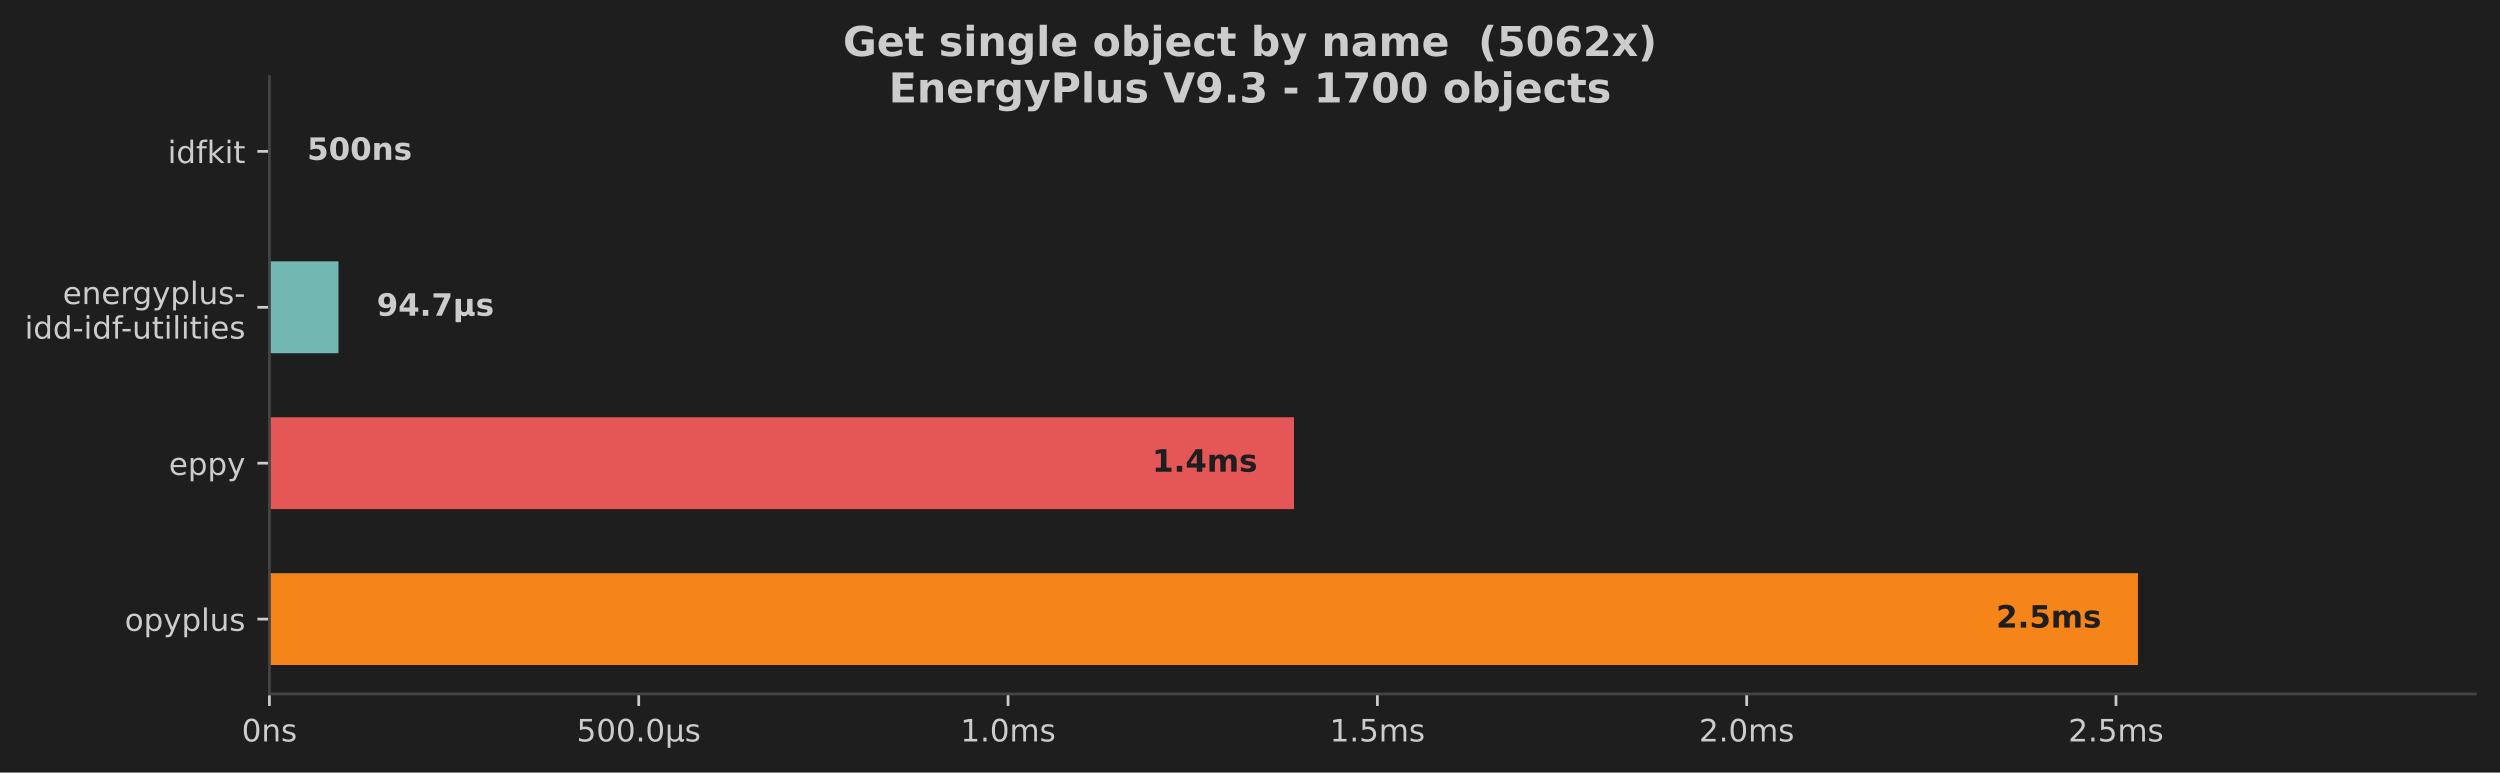
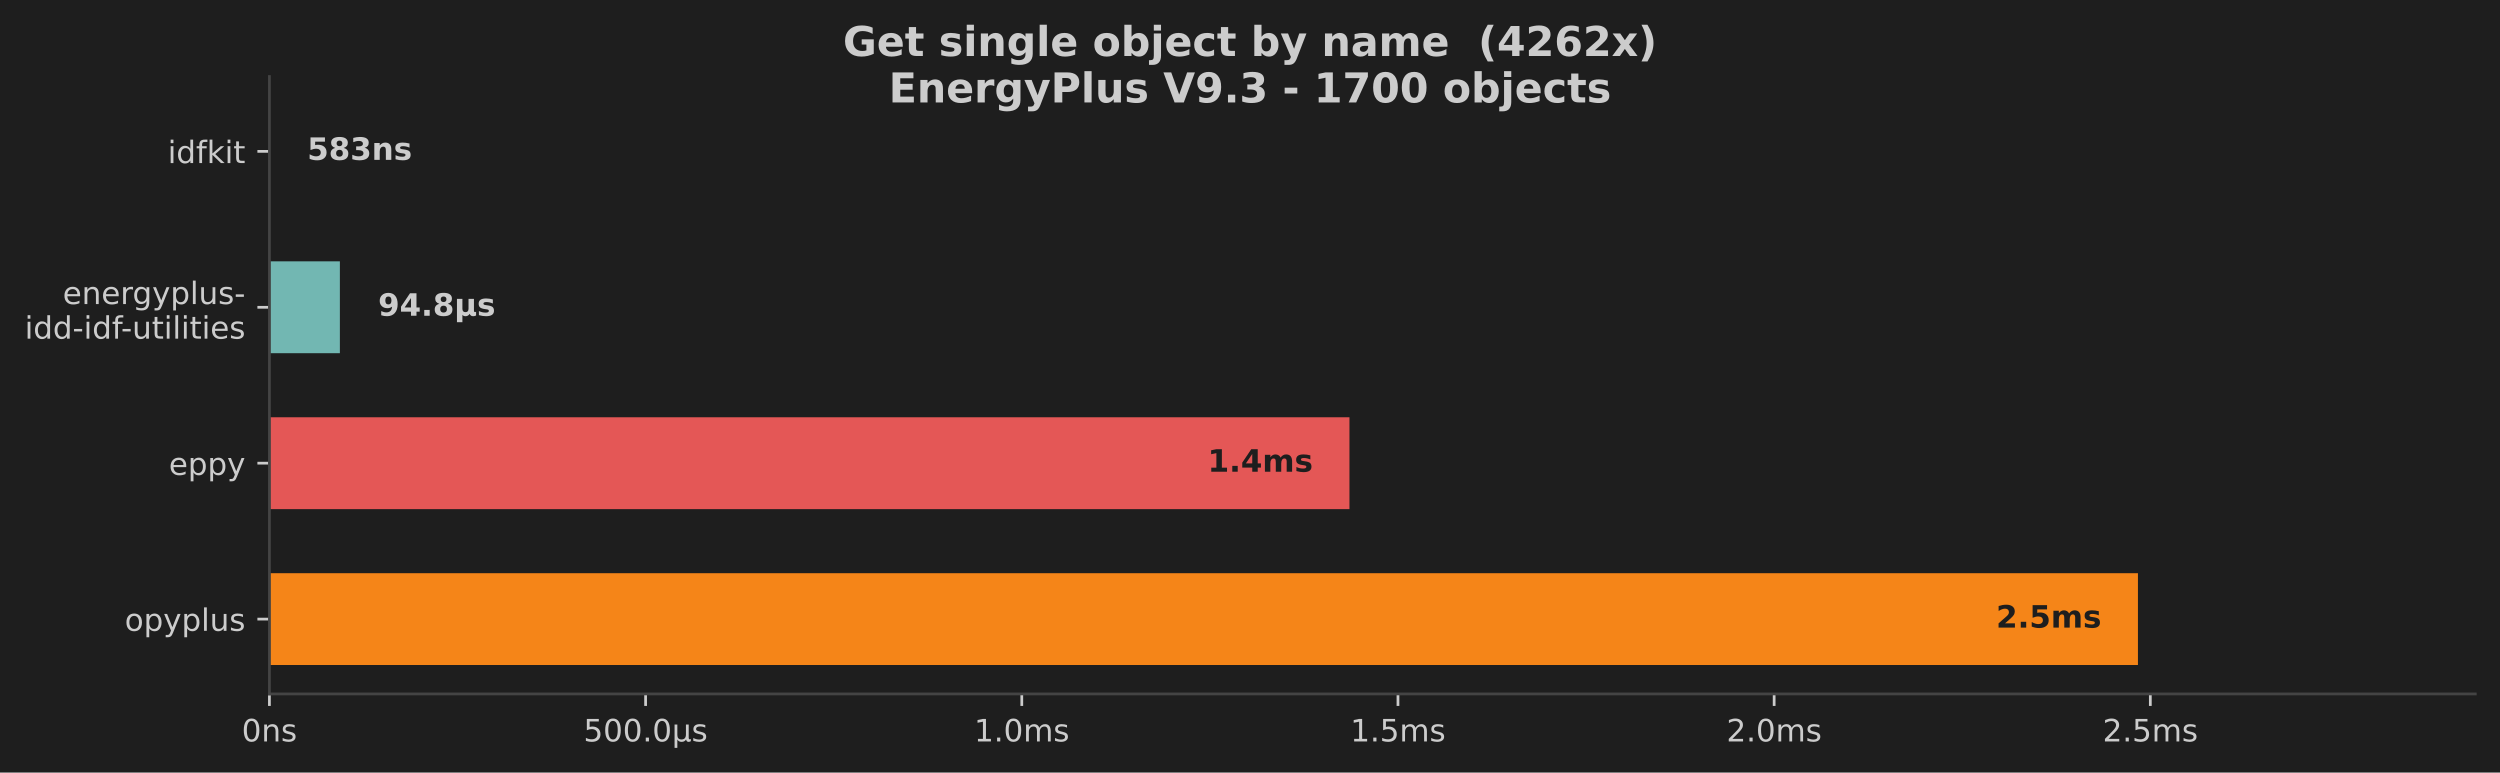
<svg xmlns="http://www.w3.org/2000/svg" xmlns:xlink="http://www.w3.org/1999/xlink" width="728.4pt" height="225.096pt" viewBox="0 0 728.4 225.096" version="1.1">
  <defs>
    <style type="text/css">*{stroke-linejoin: round; stroke-linecap: butt}</style>
  </defs>
  <g id="figure_1">
    <g id="patch_1">
      <path d="M 0 225.096 L 728.4 225.096 L 728.4 0 L 0 0 z " style="fill: #1e1e1e" />
    </g>
    <g id="axes_1">
      <g id="patch_2">
        <path d="M 78.497 202.185 L 721.2 202.185 L 721.2 22.296 L 78.497 22.296 z " style="fill: #1e1e1e" />
      </g>
      <g id="patch_3">
-         <path d="M 78.497 30.473 L 78.604 30.473 L 78.604 57.729 L 78.497 57.729 z " clip-path="url(#p40a90a13d1)" style="fill: #4c78a8; stroke: #1e1e1e; stroke-width: 0.5; stroke-linejoin: miter" />
+         <path d="M 78.497 30.473 L 78.624 30.473 L 78.624 57.729 L 78.497 57.729 z " clip-path="url(#p975406c28f)" style="fill: #4c78a8; stroke: #1e1e1e; stroke-width: 0.5; stroke-linejoin: miter" />
      </g>
      <g id="patch_4">
-         <path d="M 78.497 75.9 L 98.87 75.9 L 98.87 103.156 L 78.497 103.156 z " clip-path="url(#p40a90a13d1)" style="fill: #72b7b2; stroke: #1e1e1e; stroke-width: 0.5; stroke-linejoin: miter" />
+         <path d="M 78.497 75.9 L 99.276 75.9 L 99.276 103.156 L 78.497 103.156 z " clip-path="url(#p975406c28f)" style="fill: #72b7b2; stroke: #1e1e1e; stroke-width: 0.5; stroke-linejoin: miter" />
      </g>
      <g id="patch_5">
-         <path d="M 78.497 121.326 L 377.268 121.326 L 377.268 148.582 L 78.497 148.582 z " clip-path="url(#p40a90a13d1)" style="fill: #e45756; stroke: #1e1e1e; stroke-width: 0.5; stroke-linejoin: miter" />
+         <path d="M 78.497 121.326 L 393.428 121.326 L 393.428 148.582 L 78.497 148.582 z " clip-path="url(#p975406c28f)" style="fill: #e45756; stroke: #1e1e1e; stroke-width: 0.5; stroke-linejoin: miter" />
      </g>
      <g id="patch_6">
-         <path d="M 78.497 166.753 L 623.16 166.753 L 623.16 194.009 L 78.497 194.009 z " clip-path="url(#p40a90a13d1)" style="fill: #f58518; stroke: #1e1e1e; stroke-width: 0.5; stroke-linejoin: miter" />
+         <path d="M 78.497 166.753 L 623.16 166.753 L 623.16 194.009 L 78.497 194.009 z " clip-path="url(#p975406c28f)" style="fill: #f58518; stroke: #1e1e1e; stroke-width: 0.5; stroke-linejoin: miter" />
      </g>
      <g id="matplotlib.axis_1">
        <g id="xtick_1">
          <g id="line2d_1">
            <defs>
-               <path id="m1de5b741b8" d="M 0 0 L 0 3.5 " style="stroke: #cccccc; stroke-width: 0.8" />
+               <path id="m4d80c276e7" d="M 0 0 L 0 3.5 " style="stroke: #cccccc; stroke-width: 0.8" />
            </defs>
            <g>
-               <use xlink:href="#m1de5b741b8" x="78.497" y="202.185" style="fill: #cccccc; stroke: #cccccc; stroke-width: 0.8" />
+               <use xlink:href="#m4d80c276e7" x="78.497" y="202.185" style="fill: #cccccc; stroke: #cccccc; stroke-width: 0.8" />
            </g>
          </g>
          <g id="text_1">
            <g style="fill: #cccccc" transform="translate(70.43734 216.024) scale(0.09 -0.09)">
              <defs>
                <path id="DejaVuSans-30" d="M 2034 4250 Q 1547 4250 1301 3770 Q 1056 3291 1056 2328 Q 1056 1369 1301 889 Q 1547 409 2034 409 Q 2525 409 2770 889 Q 3016 1369 3016 2328 Q 3016 3291 2770 3770 Q 2525 4250 2034 4250 z M 2034 4750 Q 2819 4750 3233 4129 Q 3647 3509 3647 2328 Q 3647 1150 3233 529 Q 2819 -91 2034 -91 Q 1250 -91 836 529 Q 422 1150 422 2328 Q 422 3509 836 4129 Q 1250 4750 2034 4750 z " transform="scale(0.015625)" />
                <path id="DejaVuSans-6e" d="M 3513 2113 L 3513 0 L 2938 0 L 2938 2094 Q 2938 2591 2744 2837 Q 2550 3084 2163 3084 Q 1697 3084 1428 2787 Q 1159 2491 1159 1978 L 1159 0 L 581 0 L 581 3500 L 1159 3500 L 1159 2956 Q 1366 3272 1645 3428 Q 1925 3584 2291 3584 Q 2894 3584 3203 3211 Q 3513 2838 3513 2113 z " transform="scale(0.015625)" />
                <path id="DejaVuSans-73" d="M 2834 3397 L 2834 2853 Q 2591 2978 2328 3040 Q 2066 3103 1784 3103 Q 1356 3103 1142 2972 Q 928 2841 928 2578 Q 928 2378 1081 2264 Q 1234 2150 1697 2047 L 1894 2003 Q 2506 1872 2764 1633 Q 3022 1394 3022 966 Q 3022 478 2636 193 Q 2250 -91 1575 -91 Q 1294 -91 989 -36 Q 684 19 347 128 L 347 722 Q 666 556 975 473 Q 1284 391 1588 391 Q 1994 391 2212 530 Q 2431 669 2431 922 Q 2431 1156 2273 1281 Q 2116 1406 1581 1522 L 1381 1569 Q 847 1681 609 1914 Q 372 2147 372 2553 Q 372 3047 722 3315 Q 1072 3584 1716 3584 Q 2034 3584 2315 3537 Q 2597 3491 2834 3397 z " transform="scale(0.015625)" />
              </defs>
              <use xlink:href="#DejaVuSans-30" />
              <use xlink:href="#DejaVuSans-6e" transform="translate(63.62305 0)" />
              <use xlink:href="#DejaVuSans-73" transform="translate(127.002 0)" />
            </g>
          </g>
        </g>
        <g id="xtick_2">
          <g id="line2d_2">
            <g>
-               <use xlink:href="#m1de5b741b8" x="186.1" y="202.185" style="fill: #cccccc; stroke: #cccccc; stroke-width: 0.8" />
+               <use xlink:href="#m4d80c276e7" x="188.102" y="202.185" style="fill: #cccccc; stroke: #cccccc; stroke-width: 0.8" />
            </g>
          </g>
          <g id="text_2">
-             <g style="fill: #cccccc" transform="translate(168.0104 216.024) scale(0.09 -0.09)">
+             <g style="fill: #cccccc" transform="translate(170.0115 216.024) scale(0.09 -0.09)">
              <defs>
                <path id="DejaVuSans-35" d="M 691 4666 L 3169 4666 L 3169 4134 L 1269 4134 L 1269 2991 Q 1406 3038 1543 3061 Q 1681 3084 1819 3084 Q 2600 3084 3056 2656 Q 3513 2228 3513 1497 Q 3513 744 3044 326 Q 2575 -91 1722 -91 Q 1428 -91 1123 -41 Q 819 9 494 109 L 494 744 Q 775 591 1075 516 Q 1375 441 1709 441 Q 2250 441 2565 725 Q 2881 1009 2881 1497 Q 2881 1984 2565 2268 Q 2250 2553 1709 2553 Q 1456 2553 1204 2497 Q 953 2441 691 2322 L 691 4666 z " transform="scale(0.015625)" />
                <path id="DejaVuSans-2e" d="M 684 794 L 1344 794 L 1344 0 L 684 0 L 684 794 z " transform="scale(0.015625)" />
                <path id="DejaVuSans-b5" d="M 544 -1331 L 544 3500 L 1119 3500 L 1119 1325 Q 1119 872 1334 640 Q 1550 409 1972 409 Q 2434 409 2667 671 Q 2900 934 2900 1459 L 2900 3500 L 3475 3500 L 3475 806 Q 3475 619 3529 530 Q 3584 441 3700 441 Q 3728 441 3778 458 Q 3828 475 3916 513 L 3916 50 Q 3788 -22 3673 -56 Q 3559 -91 3450 -91 Q 3234 -91 3106 31 Q 2978 153 2931 403 Q 2775 156 2548 32 Q 2322 -91 2016 -91 Q 1697 -91 1473 31 Q 1250 153 1119 397 L 1119 -1331 L 544 -1331 z " transform="scale(0.015625)" />
              </defs>
              <use xlink:href="#DejaVuSans-35" />
              <use xlink:href="#DejaVuSans-30" transform="translate(63.62305 0)" />
              <use xlink:href="#DejaVuSans-30" transform="translate(127.2461 0)" />
              <use xlink:href="#DejaVuSans-2e" transform="translate(190.8691 0)" />
              <use xlink:href="#DejaVuSans-30" transform="translate(222.6562 0)" />
              <use xlink:href="#DejaVuSans-b5" transform="translate(286.2793 0)" />
              <use xlink:href="#DejaVuSans-73" transform="translate(349.9023 0)" />
            </g>
          </g>
        </g>
        <g id="xtick_3">
          <g id="line2d_3">
            <g>
-               <use xlink:href="#m1de5b741b8" x="293.704" y="202.185" style="fill: #cccccc; stroke: #cccccc; stroke-width: 0.8" />
+               <use xlink:href="#m4d80c276e7" x="297.707" y="202.185" style="fill: #cccccc; stroke: #cccccc; stroke-width: 0.8" />
            </g>
          </g>
          <g id="text_3">
-             <g style="fill: #cccccc" transform="translate(279.8203 216.024) scale(0.09 -0.09)">
+             <g style="fill: #cccccc" transform="translate(283.8226 216.024) scale(0.09 -0.09)">
              <defs>
                <path id="DejaVuSans-31" d="M 794 531 L 1825 531 L 1825 4091 L 703 3866 L 703 4441 L 1819 4666 L 2450 4666 L 2450 531 L 3481 531 L 3481 0 L 794 0 L 794 531 z " transform="scale(0.015625)" />
                <path id="DejaVuSans-6d" d="M 3328 2828 Q 3544 3216 3844 3400 Q 4144 3584 4550 3584 Q 5097 3584 5394 3201 Q 5691 2819 5691 2113 L 5691 0 L 5113 0 L 5113 2094 Q 5113 2597 4934 2840 Q 4756 3084 4391 3084 Q 3944 3084 3684 2787 Q 3425 2491 3425 1978 L 3425 0 L 2847 0 L 2847 2094 Q 2847 2600 2669 2842 Q 2491 3084 2119 3084 Q 1678 3084 1418 2786 Q 1159 2488 1159 1978 L 1159 0 L 581 0 L 581 3500 L 1159 3500 L 1159 2956 Q 1356 3278 1631 3431 Q 1906 3584 2284 3584 Q 2666 3584 2933 3390 Q 3200 3197 3328 2828 z " transform="scale(0.015625)" />
              </defs>
              <use xlink:href="#DejaVuSans-31" />
              <use xlink:href="#DejaVuSans-2e" transform="translate(63.62305 0)" />
              <use xlink:href="#DejaVuSans-30" transform="translate(95.41016 0)" />
              <use xlink:href="#DejaVuSans-6d" transform="translate(159.0332 0)" />
              <use xlink:href="#DejaVuSans-73" transform="translate(256.4453 0)" />
            </g>
          </g>
        </g>
        <g id="xtick_4">
          <g id="line2d_4">
            <g>
-               <use xlink:href="#m1de5b741b8" x="401.308" y="202.185" style="fill: #cccccc; stroke: #cccccc; stroke-width: 0.8" />
+               <use xlink:href="#m4d80c276e7" x="407.311" y="202.185" style="fill: #cccccc; stroke: #cccccc; stroke-width: 0.8" />
            </g>
          </g>
          <g id="text_4">
-             <g style="fill: #cccccc" transform="translate(387.4241 216.024) scale(0.09 -0.09)">
+             <g style="fill: #cccccc" transform="translate(393.4276 216.024) scale(0.09 -0.09)">
              <use xlink:href="#DejaVuSans-31" />
              <use xlink:href="#DejaVuSans-2e" transform="translate(63.62305 0)" />
              <use xlink:href="#DejaVuSans-35" transform="translate(95.41016 0)" />
              <use xlink:href="#DejaVuSans-6d" transform="translate(159.0332 0)" />
              <use xlink:href="#DejaVuSans-73" transform="translate(256.4453 0)" />
            </g>
          </g>
        </g>
        <g id="xtick_5">
          <g id="line2d_5">
            <g>
-               <use xlink:href="#m1de5b741b8" x="508.912" y="202.185" style="fill: #cccccc; stroke: #cccccc; stroke-width: 0.8" />
+               <use xlink:href="#m4d80c276e7" x="516.916" y="202.185" style="fill: #cccccc; stroke: #cccccc; stroke-width: 0.8" />
            </g>
          </g>
          <g id="text_5">
-             <g style="fill: #cccccc" transform="translate(495.0278 216.024) scale(0.09 -0.09)">
+             <g style="fill: #cccccc" transform="translate(503.0326 216.024) scale(0.09 -0.09)">
              <defs>
                <path id="DejaVuSans-32" d="M 1228 531 L 3431 531 L 3431 0 L 469 0 L 469 531 Q 828 903 1448 1529 Q 2069 2156 2228 2338 Q 2531 2678 2651 2914 Q 2772 3150 2772 3378 Q 2772 3750 2511 3984 Q 2250 4219 1831 4219 Q 1534 4219 1204 4116 Q 875 4013 500 3803 L 500 4441 Q 881 4594 1212 4672 Q 1544 4750 1819 4750 Q 2544 4750 2975 4387 Q 3406 4025 3406 3419 Q 3406 3131 3298 2873 Q 3191 2616 2906 2266 Q 2828 2175 2409 1742 Q 1991 1309 1228 531 z " transform="scale(0.015625)" />
              </defs>
              <use xlink:href="#DejaVuSans-32" />
              <use xlink:href="#DejaVuSans-2e" transform="translate(63.62305 0)" />
              <use xlink:href="#DejaVuSans-30" transform="translate(95.41016 0)" />
              <use xlink:href="#DejaVuSans-6d" transform="translate(159.0332 0)" />
              <use xlink:href="#DejaVuSans-73" transform="translate(256.4453 0)" />
            </g>
          </g>
        </g>
        <g id="xtick_6">
          <g id="line2d_6">
            <g>
-               <use xlink:href="#m1de5b741b8" x="616.516" y="202.185" style="fill: #cccccc; stroke: #cccccc; stroke-width: 0.8" />
+               <use xlink:href="#m4d80c276e7" x="626.521" y="202.185" style="fill: #cccccc; stroke: #cccccc; stroke-width: 0.8" />
            </g>
          </g>
          <g id="text_6">
-             <g style="fill: #cccccc" transform="translate(602.6316 216.024) scale(0.09 -0.09)">
+             <g style="fill: #cccccc" transform="translate(612.6375 216.024) scale(0.09 -0.09)">
              <use xlink:href="#DejaVuSans-32" />
              <use xlink:href="#DejaVuSans-2e" transform="translate(63.62305 0)" />
              <use xlink:href="#DejaVuSans-35" transform="translate(95.41016 0)" />
              <use xlink:href="#DejaVuSans-6d" transform="translate(159.0332 0)" />
              <use xlink:href="#DejaVuSans-73" transform="translate(256.4453 0)" />
            </g>
          </g>
        </g>
      </g>
      <g id="matplotlib.axis_2">
        <g id="ytick_1">
          <g id="line2d_7">
            <defs>
-               <path id="ma38f1d76a4" d="M 0 0 L -3.5 0 " style="stroke: #cccccc; stroke-width: 0.8" />
+               <path id="m5a460579c0" d="M 0 0 L -3.5 0 " style="stroke: #cccccc; stroke-width: 0.8" />
            </defs>
            <g>
-               <use xlink:href="#ma38f1d76a4" x="78.497" y="44.101" style="fill: #cccccc; stroke: #cccccc; stroke-width: 0.8" />
+               <use xlink:href="#m5a460579c0" x="78.497" y="44.101" style="fill: #cccccc; stroke: #cccccc; stroke-width: 0.8" />
            </g>
          </g>
          <g id="text_7">
            <g style="fill: #cccccc" transform="translate(48.87422 47.52029) scale(0.09 -0.09)">
              <defs>
                <path id="DejaVuSans-69" d="M 603 3500 L 1178 3500 L 1178 0 L 603 0 L 603 3500 z M 603 4863 L 1178 4863 L 1178 4134 L 603 4134 L 603 4863 z " transform="scale(0.015625)" />
                <path id="DejaVuSans-64" d="M 2906 2969 L 2906 4863 L 3481 4863 L 3481 0 L 2906 0 L 2906 525 Q 2725 213 2448 61 Q 2172 -91 1784 -91 Q 1150 -91 751 415 Q 353 922 353 1747 Q 353 2572 751 3078 Q 1150 3584 1784 3584 Q 2172 3584 2448 3432 Q 2725 3281 2906 2969 z M 947 1747 Q 947 1113 1208 752 Q 1469 391 1925 391 Q 2381 391 2643 752 Q 2906 1113 2906 1747 Q 2906 2381 2643 2742 Q 2381 3103 1925 3103 Q 1469 3103 1208 2742 Q 947 2381 947 1747 z " transform="scale(0.015625)" />
                <path id="DejaVuSans-66" d="M 2375 4863 L 2375 4384 L 1825 4384 Q 1516 4384 1395 4259 Q 1275 4134 1275 3809 L 1275 3500 L 2222 3500 L 2222 3053 L 1275 3053 L 1275 0 L 697 0 L 697 3053 L 147 3053 L 147 3500 L 697 3500 L 697 3744 Q 697 4328 969 4595 Q 1241 4863 1831 4863 L 2375 4863 z " transform="scale(0.015625)" />
                <path id="DejaVuSans-6b" d="M 581 4863 L 1159 4863 L 1159 1991 L 2875 3500 L 3609 3500 L 1753 1863 L 3688 0 L 2938 0 L 1159 1709 L 1159 0 L 581 0 L 581 4863 z " transform="scale(0.015625)" />
                <path id="DejaVuSans-74" d="M 1172 4494 L 1172 3500 L 2356 3500 L 2356 3053 L 1172 3053 L 1172 1153 Q 1172 725 1289 603 Q 1406 481 1766 481 L 2356 481 L 2356 0 L 1766 0 Q 1100 0 847 248 Q 594 497 594 1153 L 594 3053 L 172 3053 L 172 3500 L 594 3500 L 594 4494 L 1172 4494 z " transform="scale(0.015625)" />
              </defs>
              <use xlink:href="#DejaVuSans-69" />
              <use xlink:href="#DejaVuSans-64" transform="translate(27.7832 0)" />
              <use xlink:href="#DejaVuSans-66" transform="translate(91.25977 0)" />
              <use xlink:href="#DejaVuSans-6b" transform="translate(126.4648 0)" />
              <use xlink:href="#DejaVuSans-69" transform="translate(184.375 0)" />
              <use xlink:href="#DejaVuSans-74" transform="translate(212.1582 0)" />
            </g>
          </g>
        </g>
        <g id="ytick_2">
          <g id="line2d_8">
            <g>
-               <use xlink:href="#ma38f1d76a4" x="78.497" y="89.528" style="fill: #cccccc; stroke: #cccccc; stroke-width: 0.8" />
+               <use xlink:href="#m5a460579c0" x="78.497" y="89.528" style="fill: #cccccc; stroke: #cccccc; stroke-width: 0.8" />
            </g>
          </g>
          <g id="text_8">
            <g style="fill: #cccccc" transform="translate(18.28125 88.5917) scale(0.09 -0.09)">
              <defs>
                <path id="DejaVuSans-65" d="M 3597 1894 L 3597 1613 L 953 1613 Q 991 1019 1311 708 Q 1631 397 2203 397 Q 2534 397 2845 478 Q 3156 559 3463 722 L 3463 178 Q 3153 47 2828 -22 Q 2503 -91 2169 -91 Q 1331 -91 842 396 Q 353 884 353 1716 Q 353 2575 817 3079 Q 1281 3584 2069 3584 Q 2775 3584 3186 3129 Q 3597 2675 3597 1894 z M 3022 2063 Q 3016 2534 2758 2815 Q 2500 3097 2075 3097 Q 1594 3097 1305 2825 Q 1016 2553 972 2059 L 3022 2063 z " transform="scale(0.015625)" />
                <path id="DejaVuSans-72" d="M 2631 2963 Q 2534 3019 2420 3045 Q 2306 3072 2169 3072 Q 1681 3072 1420 2755 Q 1159 2438 1159 1844 L 1159 0 L 581 0 L 581 3500 L 1159 3500 L 1159 2956 Q 1341 3275 1631 3429 Q 1922 3584 2338 3584 Q 2397 3584 2469 3576 Q 2541 3569 2628 3553 L 2631 2963 z " transform="scale(0.015625)" />
                <path id="DejaVuSans-67" d="M 2906 1791 Q 2906 2416 2648 2759 Q 2391 3103 1925 3103 Q 1463 3103 1205 2759 Q 947 2416 947 1791 Q 947 1169 1205 825 Q 1463 481 1925 481 Q 2391 481 2648 825 Q 2906 1169 2906 1791 z M 3481 434 Q 3481 -459 3084 -895 Q 2688 -1331 1869 -1331 Q 1566 -1331 1297 -1286 Q 1028 -1241 775 -1147 L 775 -588 Q 1028 -725 1275 -790 Q 1522 -856 1778 -856 Q 2344 -856 2625 -561 Q 2906 -266 2906 331 L 2906 616 Q 2728 306 2450 153 Q 2172 0 1784 0 Q 1141 0 747 490 Q 353 981 353 1791 Q 353 2603 747 3093 Q 1141 3584 1784 3584 Q 2172 3584 2450 3431 Q 2728 3278 2906 2969 L 2906 3500 L 3481 3500 L 3481 434 z " transform="scale(0.015625)" />
                <path id="DejaVuSans-79" d="M 2059 -325 Q 1816 -950 1584 -1140 Q 1353 -1331 966 -1331 L 506 -1331 L 506 -850 L 844 -850 Q 1081 -850 1212 -737 Q 1344 -625 1503 -206 L 1606 56 L 191 3500 L 800 3500 L 1894 763 L 2988 3500 L 3597 3500 L 2059 -325 z " transform="scale(0.015625)" />
                <path id="DejaVuSans-70" d="M 1159 525 L 1159 -1331 L 581 -1331 L 581 3500 L 1159 3500 L 1159 2969 Q 1341 3281 1617 3432 Q 1894 3584 2278 3584 Q 2916 3584 3314 3078 Q 3713 2572 3713 1747 Q 3713 922 3314 415 Q 2916 -91 2278 -91 Q 1894 -91 1617 61 Q 1341 213 1159 525 z M 3116 1747 Q 3116 2381 2855 2742 Q 2594 3103 2138 3103 Q 1681 3103 1420 2742 Q 1159 2381 1159 1747 Q 1159 1113 1420 752 Q 1681 391 2138 391 Q 2594 391 2855 752 Q 3116 1113 3116 1747 z " transform="scale(0.015625)" />
                <path id="DejaVuSans-6c" d="M 603 4863 L 1178 4863 L 1178 0 L 603 0 L 603 4863 z " transform="scale(0.015625)" />
                <path id="DejaVuSans-75" d="M 544 1381 L 544 3500 L 1119 3500 L 1119 1403 Q 1119 906 1312 657 Q 1506 409 1894 409 Q 2359 409 2629 706 Q 2900 1003 2900 1516 L 2900 3500 L 3475 3500 L 3475 0 L 2900 0 L 2900 538 Q 2691 219 2414 64 Q 2138 -91 1772 -91 Q 1169 -91 856 284 Q 544 659 544 1381 z M 1991 3584 L 1991 3584 z " transform="scale(0.015625)" />
                <path id="DejaVuSans-2d" d="M 313 2009 L 1997 2009 L 1997 1497 L 313 1497 L 313 2009 z " transform="scale(0.015625)" />
              </defs>
              <use xlink:href="#DejaVuSans-65" />
              <use xlink:href="#DejaVuSans-6e" transform="translate(61.52344 0)" />
              <use xlink:href="#DejaVuSans-65" transform="translate(124.9023 0)" />
              <use xlink:href="#DejaVuSans-72" transform="translate(186.4258 0)" />
              <use xlink:href="#DejaVuSans-67" transform="translate(225.7891 0)" />
              <use xlink:href="#DejaVuSans-79" transform="translate(289.2656 0)" />
              <use xlink:href="#DejaVuSans-70" transform="translate(348.4453 0)" />
              <use xlink:href="#DejaVuSans-6c" transform="translate(411.9219 0)" />
              <use xlink:href="#DejaVuSans-75" transform="translate(439.7051 0)" />
              <use xlink:href="#DejaVuSans-73" transform="translate(503.084 0)" />
              <use xlink:href="#DejaVuSans-2d" transform="translate(555.1836 0)" />
            </g>
            <g style="fill: #cccccc" transform="translate(7.2 98.66973) scale(0.09 -0.09)">
              <use xlink:href="#DejaVuSans-69" />
              <use xlink:href="#DejaVuSans-64" transform="translate(27.7832 0)" />
              <use xlink:href="#DejaVuSans-64" transform="translate(91.25977 0)" />
              <use xlink:href="#DejaVuSans-2d" transform="translate(154.7363 0)" />
              <use xlink:href="#DejaVuSans-69" transform="translate(190.8203 0)" />
              <use xlink:href="#DejaVuSans-64" transform="translate(218.6035 0)" />
              <use xlink:href="#DejaVuSans-66" transform="translate(282.0801 0)" />
              <use xlink:href="#DejaVuSans-2d" transform="translate(311.7852 0)" />
              <use xlink:href="#DejaVuSans-75" transform="translate(347.8691 0)" />
              <use xlink:href="#DejaVuSans-74" transform="translate(411.248 0)" />
              <use xlink:href="#DejaVuSans-69" transform="translate(450.457 0)" />
              <use xlink:href="#DejaVuSans-6c" transform="translate(478.2402 0)" />
              <use xlink:href="#DejaVuSans-69" transform="translate(506.0234 0)" />
              <use xlink:href="#DejaVuSans-74" transform="translate(533.8066 0)" />
              <use xlink:href="#DejaVuSans-69" transform="translate(573.0156 0)" />
              <use xlink:href="#DejaVuSans-65" transform="translate(600.7988 0)" />
              <use xlink:href="#DejaVuSans-73" transform="translate(662.3223 0)" />
            </g>
          </g>
        </g>
        <g id="ytick_3">
          <g id="line2d_9">
            <g>
-               <use xlink:href="#ma38f1d76a4" x="78.497" y="134.954" style="fill: #cccccc; stroke: #cccccc; stroke-width: 0.8" />
+               <use xlink:href="#m5a460579c0" x="78.497" y="134.954" style="fill: #cccccc; stroke: #cccccc; stroke-width: 0.8" />
            </g>
          </g>
          <g id="text_9">
            <g style="fill: #cccccc" transform="translate(49.20469 138.3734) scale(0.09 -0.09)">
              <use xlink:href="#DejaVuSans-65" />
              <use xlink:href="#DejaVuSans-70" transform="translate(61.52344 0)" />
              <use xlink:href="#DejaVuSans-70" transform="translate(125 0)" />
              <use xlink:href="#DejaVuSans-79" transform="translate(188.4766 0)" />
            </g>
          </g>
        </g>
        <g id="ytick_4">
          <g id="line2d_10">
            <g>
-               <use xlink:href="#ma38f1d76a4" x="78.497" y="180.381" style="fill: #cccccc; stroke: #cccccc; stroke-width: 0.8" />
+               <use xlink:href="#m5a460579c0" x="78.497" y="180.381" style="fill: #cccccc; stroke: #cccccc; stroke-width: 0.8" />
            </g>
          </g>
          <g id="text_10">
            <g style="fill: #cccccc" transform="translate(36.34313 183.8) scale(0.09 -0.09)">
              <defs>
                <path id="DejaVuSans-6f" d="M 1959 3097 Q 1497 3097 1228 2736 Q 959 2375 959 1747 Q 959 1119 1226 758 Q 1494 397 1959 397 Q 2419 397 2687 759 Q 2956 1122 2956 1747 Q 2956 2369 2687 2733 Q 2419 3097 1959 3097 z M 1959 3584 Q 2709 3584 3137 3096 Q 3566 2609 3566 1747 Q 3566 888 3137 398 Q 2709 -91 1959 -91 Q 1206 -91 779 398 Q 353 888 353 1747 Q 353 2609 779 3096 Q 1206 3584 1959 3584 z " transform="scale(0.015625)" />
              </defs>
              <use xlink:href="#DejaVuSans-6f" />
              <use xlink:href="#DejaVuSans-70" transform="translate(61.18164 0)" />
              <use xlink:href="#DejaVuSans-79" transform="translate(124.6582 0)" />
              <use xlink:href="#DejaVuSans-70" transform="translate(183.8379 0)" />
              <use xlink:href="#DejaVuSans-6c" transform="translate(247.3145 0)" />
              <use xlink:href="#DejaVuSans-75" transform="translate(275.0977 0)" />
              <use xlink:href="#DejaVuSans-73" transform="translate(338.4766 0)" />
            </g>
          </g>
        </g>
      </g>
      <g id="patch_7">
        <path d="M 78.497 202.185 L 78.497 22.296 " style="fill: none; stroke: #444444; stroke-width: 0.8; stroke-linejoin: miter; stroke-linecap: square" />
      </g>
      <g id="patch_8">
        <path d="M 78.497 202.185 L 721.2 202.185 " style="fill: none; stroke: #444444; stroke-width: 0.8; stroke-linejoin: miter; stroke-linecap: square" />
      </g>
      <g id="text_11">
-         <g style="fill: #cccccc" transform="translate(89.49743 46.58443) scale(0.09 -0.09)">
+         <g style="fill: #cccccc" transform="translate(89.51763 46.58443) scale(0.09 -0.09)">
          <defs>
            <path id="DejaVuSans-Bold-35" d="M 678 4666 L 3669 4666 L 3669 3781 L 1638 3781 L 1638 3059 Q 1775 3097 1914 3117 Q 2053 3138 2203 3138 Q 3056 3138 3531 2711 Q 4006 2284 4006 1522 Q 4006 766 3489 337 Q 2972 -91 2053 -91 Q 1656 -91 1267 -14 Q 878 63 494 219 L 494 1166 Q 875 947 1217 837 Q 1559 728 1863 728 Q 2300 728 2551 942 Q 2803 1156 2803 1522 Q 2803 1891 2551 2103 Q 2300 2316 1863 2316 Q 1603 2316 1309 2248 Q 1016 2181 678 2041 L 678 4666 z " transform="scale(0.015625)" />
-             <path id="DejaVuSans-Bold-30" d="M 2944 2338 Q 2944 3213 2780 3570 Q 2616 3928 2228 3928 Q 1841 3928 1675 3570 Q 1509 3213 1509 2338 Q 1509 1453 1675 1090 Q 1841 728 2228 728 Q 2613 728 2778 1090 Q 2944 1453 2944 2338 z M 4147 2328 Q 4147 1169 3647 539 Q 3147 -91 2228 -91 Q 1306 -91 806 539 Q 306 1169 306 2328 Q 306 3491 806 4120 Q 1306 4750 2228 4750 Q 3147 4750 3647 4120 Q 4147 3491 4147 2328 z " transform="scale(0.015625)" />
+             <path id="DejaVuSans-Bold-38" d="M 2228 2088 Q 1891 2088 1709 1903 Q 1528 1719 1528 1375 Q 1528 1031 1709 848 Q 1891 666 2228 666 Q 2563 666 2741 848 Q 2919 1031 2919 1375 Q 2919 1722 2741 1905 Q 2563 2088 2228 2088 z M 1350 2484 Q 925 2613 709 2878 Q 494 3144 494 3541 Q 494 4131 934 4440 Q 1375 4750 2228 4750 Q 3075 4750 3515 4442 Q 3956 4134 3956 3541 Q 3956 3144 3739 2878 Q 3522 2613 3097 2484 Q 3572 2353 3814 2058 Q 4056 1763 4056 1313 Q 4056 619 3595 264 Q 3134 -91 2228 -91 Q 1319 -91 855 264 Q 391 619 391 1313 Q 391 1763 633 2058 Q 875 2353 1350 2484 z M 1631 3419 Q 1631 3141 1786 2991 Q 1941 2841 2228 2841 Q 2509 2841 2662 2991 Q 2816 3141 2816 3419 Q 2816 3697 2662 3845 Q 2509 3994 2228 3994 Q 1941 3994 1786 3844 Q 1631 3694 1631 3419 z " transform="scale(0.015625)" />
+             <path id="DejaVuSans-Bold-33" d="M 2981 2516 Q 3453 2394 3698 2092 Q 3944 1791 3944 1325 Q 3944 631 3412 270 Q 2881 -91 1863 -91 Q 1503 -91 1142 -33 Q 781 25 428 141 L 428 1069 Q 766 900 1098 814 Q 1431 728 1753 728 Q 2231 728 2486 893 Q 2741 1059 2741 1369 Q 2741 1688 2480 1852 Q 2219 2016 1709 2016 L 1228 2016 L 1228 2791 L 1734 2791 Q 2188 2791 2409 2933 Q 2631 3075 2631 3366 Q 2631 3634 2415 3781 Q 2200 3928 1806 3928 Q 1516 3928 1219 3862 Q 922 3797 628 3669 L 628 4550 Q 984 4650 1334 4700 Q 1684 4750 2022 4750 Q 2931 4750 3382 4451 Q 3834 4153 3834 3553 Q 3834 3144 3618 2883 Q 3403 2622 2981 2516 z " transform="scale(0.015625)" />
            <path id="DejaVuSans-Bold-6e" d="M 4056 2131 L 4056 0 L 2931 0 L 2931 347 L 2931 1631 Q 2931 2084 2911 2256 Q 2891 2428 2841 2509 Q 2775 2619 2662 2680 Q 2550 2741 2406 2741 Q 2056 2741 1856 2470 Q 1656 2200 1656 1722 L 1656 0 L 538 0 L 538 3500 L 1656 3500 L 1656 2988 Q 1909 3294 2193 3439 Q 2478 3584 2822 3584 Q 3428 3584 3742 3212 Q 4056 2841 4056 2131 z " transform="scale(0.015625)" />
            <path id="DejaVuSans-Bold-73" d="M 3272 3391 L 3272 2541 Q 2913 2691 2578 2766 Q 2244 2841 1947 2841 Q 1628 2841 1473 2761 Q 1319 2681 1319 2516 Q 1319 2381 1436 2309 Q 1553 2238 1856 2203 L 2053 2175 Q 2913 2066 3209 1816 Q 3506 1566 3506 1031 Q 3506 472 3093 190 Q 2681 -91 1863 -91 Q 1516 -91 1145 -36 Q 775 19 384 128 L 384 978 Q 719 816 1070 734 Q 1422 653 1784 653 Q 2113 653 2278 743 Q 2444 834 2444 1013 Q 2444 1163 2330 1236 Q 2216 1309 1875 1350 L 1678 1375 Q 931 1469 631 1722 Q 331 1975 331 2491 Q 331 3047 712 3315 Q 1094 3584 1881 3584 Q 2191 3584 2531 3537 Q 2872 3491 3272 3391 z " transform="scale(0.015625)" />
          </defs>
          <use xlink:href="#DejaVuSans-Bold-35" />
-           <use xlink:href="#DejaVuSans-Bold-30" transform="translate(69.58008 0)" />
-           <use xlink:href="#DejaVuSans-Bold-30" transform="translate(139.1602 0)" />
+           <use xlink:href="#DejaVuSans-Bold-38" transform="translate(69.58008 0)" />
+           <use xlink:href="#DejaVuSans-Bold-33" transform="translate(139.1602 0)" />
          <use xlink:href="#DejaVuSans-Bold-6e" transform="translate(208.7402 0)" />
          <use xlink:href="#DejaVuSans-Bold-73" transform="translate(279.9316 0)" />
        </g>
      </g>
      <g id="text_12">
-         <g style="fill: #cccccc" transform="translate(109.7629 92.00115) scale(0.09 -0.09)">
+         <g style="fill: #cccccc" transform="translate(110.1692 92.00115) scale(0.09 -0.09)">
          <defs>
            <path id="DejaVuSans-Bold-39" d="M 641 103 L 641 966 Q 928 831 1190 764 Q 1453 697 1709 697 Q 2247 697 2547 995 Q 2847 1294 2900 1881 Q 2688 1725 2447 1647 Q 2206 1569 1925 1569 Q 1209 1569 770 1986 Q 331 2403 331 3084 Q 331 3838 820 4291 Q 1309 4744 2131 4744 Q 3044 4744 3544 4128 Q 4044 3513 4044 2388 Q 4044 1231 3459 570 Q 2875 -91 1856 -91 Q 1528 -91 1228 -42 Q 928 6 641 103 z M 2125 2350 Q 2441 2350 2600 2554 Q 2759 2759 2759 3169 Q 2759 3575 2600 3781 Q 2441 3988 2125 3988 Q 1809 3988 1650 3781 Q 1491 3575 1491 3169 Q 1491 2759 1650 2554 Q 1809 2350 2125 2350 z " transform="scale(0.015625)" />
            <path id="DejaVuSans-Bold-34" d="M 2356 3675 L 1038 1722 L 2356 1722 L 2356 3675 z M 2156 4666 L 3494 4666 L 3494 1722 L 4159 1722 L 4159 850 L 3494 850 L 3494 0 L 2356 0 L 2356 850 L 288 850 L 288 1881 L 2156 4666 z " transform="scale(0.015625)" />
            <path id="DejaVuSans-Bold-2e" d="M 653 1209 L 1778 1209 L 1778 0 L 653 0 L 653 1209 z " transform="scale(0.015625)" />
-             <path id="DejaVuSans-Bold-37" d="M 428 4666 L 3944 4666 L 3944 3988 L 2125 0 L 953 0 L 2675 3781 L 428 3781 L 428 4666 z " transform="scale(0.015625)" />
            <path id="DejaVuSans-Bold-b5" d="M 544 -1338 L 544 3500 L 1672 3500 L 1672 1466 Q 1672 1103 1828 926 Q 1984 750 2303 750 Q 2625 750 2781 926 Q 2938 1103 2938 1466 L 2938 3500 L 4063 3500 L 4063 1159 Q 4063 938 4114 850 Q 4166 763 4288 763 Q 4344 763 4395 778 Q 4447 794 4506 831 L 4506 50 Q 4341 -22 4195 -56 Q 4050 -91 3909 -91 Q 3631 -91 3454 26 Q 3278 144 3169 403 Q 3022 156 2811 32 Q 2600 -91 2322 -91 Q 2091 -91 1928 -17 Q 1766 56 1672 206 L 1672 -1338 L 544 -1338 z " transform="scale(0.015625)" />
          </defs>
          <use xlink:href="#DejaVuSans-Bold-39" />
          <use xlink:href="#DejaVuSans-Bold-34" transform="translate(69.58008 0)" />
          <use xlink:href="#DejaVuSans-Bold-2e" transform="translate(139.1602 0)" />
-           <use xlink:href="#DejaVuSans-Bold-37" transform="translate(177.1484 0)" />
+           <use xlink:href="#DejaVuSans-Bold-38" transform="translate(177.1484 0)" />
          <use xlink:href="#DejaVuSans-Bold-b5" transform="translate(246.7285 0)" />
          <use xlink:href="#DejaVuSans-Bold-73" transform="translate(320.3125 0)" />
        </g>
      </g>
      <g id="text_13">
-         <g style="fill: #1e1e1e" transform="translate(335.6969 137.4376) scale(0.09 -0.09)">
+         <g style="fill: #1e1e1e" transform="translate(351.8577 137.4376) scale(0.09 -0.09)">
          <defs>
            <path id="DejaVuSans-Bold-31" d="M 750 831 L 1813 831 L 1813 3847 L 722 3622 L 722 4441 L 1806 4666 L 2950 4666 L 2950 831 L 4013 831 L 4013 0 L 750 0 L 750 831 z " transform="scale(0.015625)" />
            <path id="DejaVuSans-Bold-6d" d="M 3781 2919 Q 3994 3244 4286 3414 Q 4578 3584 4928 3584 Q 5531 3584 5847 3212 Q 6163 2841 6163 2131 L 6163 0 L 5038 0 L 5038 1825 Q 5041 1866 5042 1909 Q 5044 1953 5044 2034 Q 5044 2406 4934 2573 Q 4825 2741 4581 2741 Q 4263 2741 4089 2478 Q 3916 2216 3909 1719 L 3909 0 L 2784 0 L 2784 1825 Q 2784 2406 2684 2573 Q 2584 2741 2328 2741 Q 2006 2741 1831 2477 Q 1656 2213 1656 1722 L 1656 0 L 531 0 L 531 3500 L 1656 3500 L 1656 2988 Q 1863 3284 2130 3434 Q 2397 3584 2719 3584 Q 3081 3584 3359 3409 Q 3638 3234 3781 2919 z " transform="scale(0.015625)" />
          </defs>
          <use xlink:href="#DejaVuSans-Bold-31" />
          <use xlink:href="#DejaVuSans-Bold-2e" transform="translate(69.58008 0)" />
          <use xlink:href="#DejaVuSans-Bold-34" transform="translate(107.5684 0)" />
          <use xlink:href="#DejaVuSans-Bold-6d" transform="translate(177.1484 0)" />
          <use xlink:href="#DejaVuSans-Bold-73" transform="translate(281.3477 0)" />
        </g>
      </g>
      <g id="text_14">
        <g style="fill: #1e1e1e" transform="translate(581.5895 182.8641) scale(0.09 -0.09)">
          <defs>
            <path id="DejaVuSans-Bold-32" d="M 1844 884 L 3897 884 L 3897 0 L 506 0 L 506 884 L 2209 2388 Q 2438 2594 2547 2791 Q 2656 2988 2656 3200 Q 2656 3528 2436 3728 Q 2216 3928 1850 3928 Q 1569 3928 1234 3808 Q 900 3688 519 3450 L 519 4475 Q 925 4609 1322 4679 Q 1719 4750 2100 4750 Q 2938 4750 3402 4381 Q 3866 4013 3866 3353 Q 3866 2972 3669 2642 Q 3472 2313 2841 1759 L 1844 884 z " transform="scale(0.015625)" />
          </defs>
          <use xlink:href="#DejaVuSans-Bold-32" />
          <use xlink:href="#DejaVuSans-Bold-2e" transform="translate(69.58008 0)" />
          <use xlink:href="#DejaVuSans-Bold-35" transform="translate(107.5684 0)" />
          <use xlink:href="#DejaVuSans-Bold-6d" transform="translate(177.1484 0)" />
          <use xlink:href="#DejaVuSans-Bold-73" transform="translate(281.3477 0)" />
        </g>
      </g>
    </g>
    <g id="text_15">
      <g style="fill: #cccccc" transform="translate(245.6154 16.31812) scale(0.12 -0.12)">
        <defs>
          <path id="DejaVuSans-Bold-47" d="M 4781 347 Q 4331 128 3847 18 Q 3363 -91 2847 -91 Q 1681 -91 1000 561 Q 319 1213 319 2328 Q 319 3456 1012 4103 Q 1706 4750 2913 4750 Q 3378 4750 3804 4662 Q 4231 4575 4609 4403 L 4609 3438 Q 4219 3659 3833 3768 Q 3447 3878 3059 3878 Q 2341 3878 1952 3476 Q 1563 3075 1563 2328 Q 1563 1588 1938 1184 Q 2313 781 3003 781 Q 3191 781 3352 804 Q 3513 828 3641 878 L 3641 1784 L 2906 1784 L 2906 2591 L 4781 2591 L 4781 347 z " transform="scale(0.015625)" />
          <path id="DejaVuSans-Bold-65" d="M 4031 1759 L 4031 1441 L 1416 1441 Q 1456 1047 1700 850 Q 1944 653 2381 653 Q 2734 653 3104 758 Q 3475 863 3866 1075 L 3866 213 Q 3469 63 3072 -14 Q 2675 -91 2278 -91 Q 1328 -91 801 392 Q 275 875 275 1747 Q 275 2603 792 3093 Q 1309 3584 2216 3584 Q 3041 3584 3536 3087 Q 4031 2591 4031 1759 z M 2881 2131 Q 2881 2450 2695 2645 Q 2509 2841 2209 2841 Q 1884 2841 1681 2658 Q 1478 2475 1428 2131 L 2881 2131 z " transform="scale(0.015625)" />
          <path id="DejaVuSans-Bold-74" d="M 1759 4494 L 1759 3500 L 2913 3500 L 2913 2700 L 1759 2700 L 1759 1216 Q 1759 972 1856 886 Q 1953 800 2241 800 L 2816 800 L 2816 0 L 1856 0 Q 1194 0 917 276 Q 641 553 641 1216 L 641 2700 L 84 2700 L 84 3500 L 641 3500 L 641 4494 L 1759 4494 z " transform="scale(0.015625)" />
          <path id="DejaVuSans-Bold-20" transform="scale(0.015625)" />
          <path id="DejaVuSans-Bold-69" d="M 538 3500 L 1656 3500 L 1656 0 L 538 0 L 538 3500 z M 538 4863 L 1656 4863 L 1656 3950 L 538 3950 L 538 4863 z " transform="scale(0.015625)" />
          <path id="DejaVuSans-Bold-67" d="M 2919 594 Q 2688 288 2409 144 Q 2131 0 1766 0 Q 1125 0 706 504 Q 288 1009 288 1791 Q 288 2575 706 3076 Q 1125 3578 1766 3578 Q 2131 3578 2409 3434 Q 2688 3291 2919 2981 L 2919 3500 L 4044 3500 L 4044 353 Q 4044 -491 3511 -936 Q 2978 -1381 1966 -1381 Q 1638 -1381 1331 -1331 Q 1025 -1281 716 -1178 L 716 -306 Q 1009 -475 1290 -558 Q 1572 -641 1856 -641 Q 2406 -641 2662 -400 Q 2919 -159 2919 353 L 2919 594 z M 2181 2772 Q 1834 2772 1640 2515 Q 1447 2259 1447 1791 Q 1447 1309 1634 1061 Q 1822 813 2181 813 Q 2531 813 2725 1069 Q 2919 1325 2919 1791 Q 2919 2259 2725 2515 Q 2531 2772 2181 2772 z " transform="scale(0.015625)" />
          <path id="DejaVuSans-Bold-6c" d="M 538 4863 L 1656 4863 L 1656 0 L 538 0 L 538 4863 z " transform="scale(0.015625)" />
          <path id="DejaVuSans-Bold-6f" d="M 2203 2784 Q 1831 2784 1636 2517 Q 1441 2250 1441 1747 Q 1441 1244 1636 976 Q 1831 709 2203 709 Q 2569 709 2762 976 Q 2956 1244 2956 1747 Q 2956 2250 2762 2517 Q 2569 2784 2203 2784 z M 2203 3584 Q 3106 3584 3614 3096 Q 4122 2609 4122 1747 Q 4122 884 3614 396 Q 3106 -91 2203 -91 Q 1297 -91 786 396 Q 275 884 275 1747 Q 275 2609 786 3096 Q 1297 3584 2203 3584 z " transform="scale(0.015625)" />
          <path id="DejaVuSans-Bold-62" d="M 2400 722 Q 2759 722 2948 984 Q 3138 1247 3138 1747 Q 3138 2247 2948 2509 Q 2759 2772 2400 2772 Q 2041 2772 1848 2508 Q 1656 2244 1656 1747 Q 1656 1250 1848 986 Q 2041 722 2400 722 z M 1656 2988 Q 1888 3294 2169 3439 Q 2450 3584 2816 3584 Q 3463 3584 3878 3070 Q 4294 2556 4294 1747 Q 4294 938 3878 423 Q 3463 -91 2816 -91 Q 2450 -91 2169 54 Q 1888 200 1656 506 L 1656 0 L 538 0 L 538 4863 L 1656 4863 L 1656 2988 z " transform="scale(0.015625)" />
          <path id="DejaVuSans-Bold-6a" d="M 538 3500 L 1656 3500 L 1656 63 Q 1656 -641 1318 -1011 Q 981 -1381 341 -1381 L -213 -1381 L -213 -647 L -19 -647 Q 300 -647 419 -503 Q 538 -359 538 63 L 538 3500 z M 538 4863 L 1656 4863 L 1656 3950 L 538 3950 L 538 4863 z " transform="scale(0.015625)" />
          <path id="DejaVuSans-Bold-63" d="M 3366 3391 L 3366 2478 Q 3138 2634 2908 2709 Q 2678 2784 2431 2784 Q 1963 2784 1702 2511 Q 1441 2238 1441 1747 Q 1441 1256 1702 982 Q 1963 709 2431 709 Q 2694 709 2930 787 Q 3166 866 3366 1019 L 3366 103 Q 3103 6 2833 -42 Q 2563 -91 2291 -91 Q 1344 -91 809 395 Q 275 881 275 1747 Q 275 2613 809 3098 Q 1344 3584 2291 3584 Q 2566 3584 2833 3536 Q 3100 3488 3366 3391 z " transform="scale(0.015625)" />
          <path id="DejaVuSans-Bold-79" d="M 78 3500 L 1197 3500 L 2138 1125 L 2938 3500 L 4056 3500 L 2584 -331 Q 2363 -916 2067 -1148 Q 1772 -1381 1288 -1381 L 641 -1381 L 641 -647 L 991 -647 Q 1275 -647 1404 -556 Q 1534 -466 1606 -231 L 1638 -134 L 78 3500 z " transform="scale(0.015625)" />
          <path id="DejaVuSans-Bold-61" d="M 2106 1575 Q 1756 1575 1579 1456 Q 1403 1338 1403 1106 Q 1403 894 1545 773 Q 1688 653 1941 653 Q 2256 653 2472 879 Q 2688 1106 2688 1447 L 2688 1575 L 2106 1575 z M 3816 1997 L 3816 0 L 2688 0 L 2688 519 Q 2463 200 2181 54 Q 1900 -91 1497 -91 Q 953 -91 614 226 Q 275 544 275 1050 Q 275 1666 698 1953 Q 1122 2241 2028 2241 L 2688 2241 L 2688 2328 Q 2688 2594 2478 2717 Q 2269 2841 1825 2841 Q 1466 2841 1156 2769 Q 847 2697 581 2553 L 581 3406 Q 941 3494 1303 3539 Q 1666 3584 2028 3584 Q 2975 3584 3395 3211 Q 3816 2838 3816 1997 z " transform="scale(0.015625)" />
          <path id="DejaVuSans-Bold-28" d="M 2413 -844 L 1484 -844 Q 1006 -72 778 623 Q 550 1319 550 2003 Q 550 2688 779 3389 Q 1009 4091 1484 4856 L 2413 4856 Q 2013 4116 1813 3408 Q 1613 2700 1613 2009 Q 1613 1319 1811 609 Q 2009 -100 2413 -844 z " transform="scale(0.015625)" />
          <path id="DejaVuSans-Bold-36" d="M 2316 2303 Q 2000 2303 1842 2098 Q 1684 1894 1684 1484 Q 1684 1075 1842 870 Q 2000 666 2316 666 Q 2634 666 2792 870 Q 2950 1075 2950 1484 Q 2950 1894 2792 2098 Q 2634 2303 2316 2303 z M 3803 4544 L 3803 3681 Q 3506 3822 3243 3889 Q 2981 3956 2731 3956 Q 2194 3956 1894 3657 Q 1594 3359 1544 2772 Q 1750 2925 1990 3001 Q 2231 3078 2516 3078 Q 3231 3078 3670 2659 Q 4109 2241 4109 1563 Q 4109 813 3618 361 Q 3128 -91 2303 -91 Q 1394 -91 895 523 Q 397 1138 397 2266 Q 397 3422 980 4083 Q 1563 4744 2578 4744 Q 2900 4744 3203 4694 Q 3506 4644 3803 4544 z " transform="scale(0.015625)" />
          <path id="DejaVuSans-Bold-78" d="M 1422 1791 L 159 3500 L 1344 3500 L 2059 2463 L 2784 3500 L 3969 3500 L 2706 1797 L 4031 0 L 2847 0 L 2059 1106 L 1281 0 L 97 0 L 1422 1791 z " transform="scale(0.015625)" />
          <path id="DejaVuSans-Bold-29" d="M 513 -844 Q 913 -100 1113 609 Q 1313 1319 1313 2009 Q 1313 2700 1113 3408 Q 913 4116 513 4856 L 1441 4856 Q 1916 4091 2145 3389 Q 2375 2688 2375 2003 Q 2375 1319 2147 623 Q 1919 -72 1441 -844 L 513 -844 z " transform="scale(0.015625)" />
        </defs>
        <use xlink:href="#DejaVuSans-Bold-47" />
        <use xlink:href="#DejaVuSans-Bold-65" transform="translate(82.08008 0)" />
        <use xlink:href="#DejaVuSans-Bold-74" transform="translate(149.9023 0)" />
        <use xlink:href="#DejaVuSans-Bold-20" transform="translate(197.7051 0)" />
        <use xlink:href="#DejaVuSans-Bold-73" transform="translate(232.5195 0)" />
        <use xlink:href="#DejaVuSans-Bold-69" transform="translate(292.041 0)" />
        <use xlink:href="#DejaVuSans-Bold-6e" transform="translate(326.3184 0)" />
        <use xlink:href="#DejaVuSans-Bold-67" transform="translate(397.5098 0)" />
        <use xlink:href="#DejaVuSans-Bold-6c" transform="translate(469.0918 0)" />
        <use xlink:href="#DejaVuSans-Bold-65" transform="translate(503.3691 0)" />
        <use xlink:href="#DejaVuSans-Bold-20" transform="translate(571.1914 0)" />
        <use xlink:href="#DejaVuSans-Bold-6f" transform="translate(606.0059 0)" />
        <use xlink:href="#DejaVuSans-Bold-62" transform="translate(674.707 0)" />
        <use xlink:href="#DejaVuSans-Bold-6a" transform="translate(746.2891 0)" />
        <use xlink:href="#DejaVuSans-Bold-65" transform="translate(780.5664 0)" />
        <use xlink:href="#DejaVuSans-Bold-63" transform="translate(848.3887 0)" />
        <use xlink:href="#DejaVuSans-Bold-74" transform="translate(907.666 0)" />
        <use xlink:href="#DejaVuSans-Bold-20" transform="translate(955.4688 0)" />
        <use xlink:href="#DejaVuSans-Bold-62" transform="translate(990.2832 0)" />
        <use xlink:href="#DejaVuSans-Bold-79" transform="translate(1061.865 0)" />
        <use xlink:href="#DejaVuSans-Bold-20" transform="translate(1127.051 0)" />
        <use xlink:href="#DejaVuSans-Bold-6e" transform="translate(1161.865 0)" />
        <use xlink:href="#DejaVuSans-Bold-61" transform="translate(1233.057 0)" />
        <use xlink:href="#DejaVuSans-Bold-6d" transform="translate(1300.537 0)" />
        <use xlink:href="#DejaVuSans-Bold-65" transform="translate(1404.736 0)" />
        <use xlink:href="#DejaVuSans-Bold-20" transform="translate(1472.559 0)" />
        <use xlink:href="#DejaVuSans-Bold-20" transform="translate(1507.373 0)" />
        <use xlink:href="#DejaVuSans-Bold-28" transform="translate(1542.188 0)" />
-         <use xlink:href="#DejaVuSans-Bold-35" transform="translate(1587.891 0)" />
-         <use xlink:href="#DejaVuSans-Bold-30" transform="translate(1657.471 0)" />
+         <use xlink:href="#DejaVuSans-Bold-34" transform="translate(1587.891 0)" />
+         <use xlink:href="#DejaVuSans-Bold-32" transform="translate(1657.471 0)" />
        <use xlink:href="#DejaVuSans-Bold-36" transform="translate(1727.051 0)" />
        <use xlink:href="#DejaVuSans-Bold-32" transform="translate(1796.631 0)" />
        <use xlink:href="#DejaVuSans-Bold-78" transform="translate(1866.211 0)" />
        <use xlink:href="#DejaVuSans-Bold-29" transform="translate(1930.713 0)" />
      </g>
      <g style="fill: #cccccc" transform="translate(258.9438 29.84925) scale(0.12 -0.12)">
        <defs>
          <path id="DejaVuSans-Bold-45" d="M 588 4666 L 3834 4666 L 3834 3756 L 1791 3756 L 1791 2888 L 3713 2888 L 3713 1978 L 1791 1978 L 1791 909 L 3903 909 L 3903 0 L 588 0 L 588 4666 z " transform="scale(0.015625)" />
          <path id="DejaVuSans-Bold-72" d="M 3138 2547 Q 2991 2616 2845 2648 Q 2700 2681 2553 2681 Q 2122 2681 1889 2404 Q 1656 2128 1656 1613 L 1656 0 L 538 0 L 538 3500 L 1656 3500 L 1656 2925 Q 1872 3269 2151 3426 Q 2431 3584 2822 3584 Q 2878 3584 2943 3579 Q 3009 3575 3134 3559 L 3138 2547 z " transform="scale(0.015625)" />
          <path id="DejaVuSans-Bold-50" d="M 588 4666 L 2584 4666 Q 3475 4666 3951 4270 Q 4428 3875 4428 3144 Q 4428 2409 3951 2014 Q 3475 1619 2584 1619 L 1791 1619 L 1791 0 L 588 0 L 588 4666 z M 1791 3794 L 1791 2491 L 2456 2491 Q 2806 2491 2997 2661 Q 3188 2831 3188 3144 Q 3188 3456 2997 3625 Q 2806 3794 2456 3794 L 1791 3794 z " transform="scale(0.015625)" />
          <path id="DejaVuSans-Bold-75" d="M 500 1363 L 500 3500 L 1625 3500 L 1625 3150 Q 1625 2866 1622 2436 Q 1619 2006 1619 1863 Q 1619 1441 1641 1255 Q 1663 1069 1716 984 Q 1784 875 1895 815 Q 2006 756 2150 756 Q 2500 756 2700 1025 Q 2900 1294 2900 1772 L 2900 3500 L 4019 3500 L 4019 0 L 2900 0 L 2900 506 Q 2647 200 2364 54 Q 2081 -91 1741 -91 Q 1134 -91 817 281 Q 500 653 500 1363 z " transform="scale(0.015625)" />
          <path id="DejaVuSans-Bold-56" d="M 31 4666 L 1241 4666 L 2478 1222 L 3713 4666 L 4922 4666 L 3194 0 L 1759 0 L 31 4666 z " transform="scale(0.015625)" />
-           <path id="DejaVuSans-Bold-33" d="M 2981 2516 Q 3453 2394 3698 2092 Q 3944 1791 3944 1325 Q 3944 631 3412 270 Q 2881 -91 1863 -91 Q 1503 -91 1142 -33 Q 781 25 428 141 L 428 1069 Q 766 900 1098 814 Q 1431 728 1753 728 Q 2231 728 2486 893 Q 2741 1059 2741 1369 Q 2741 1688 2480 1852 Q 2219 2016 1709 2016 L 1228 2016 L 1228 2791 L 1734 2791 Q 2188 2791 2409 2933 Q 2631 3075 2631 3366 Q 2631 3634 2415 3781 Q 2200 3928 1806 3928 Q 1516 3928 1219 3862 Q 922 3797 628 3669 L 628 4550 Q 984 4650 1334 4700 Q 1684 4750 2022 4750 Q 2931 4750 3382 4451 Q 3834 4153 3834 3553 Q 3834 3144 3618 2883 Q 3403 2622 2981 2516 z " transform="scale(0.015625)" />
          <path id="DejaVuSans-Bold-2d" d="M 347 2297 L 2309 2297 L 2309 1388 L 347 1388 L 347 2297 z " transform="scale(0.015625)" />
+           <path id="DejaVuSans-Bold-37" d="M 428 4666 L 3944 4666 L 3944 3988 L 2125 0 L 953 0 L 2675 3781 L 428 3781 L 428 4666 z " transform="scale(0.015625)" />
+           <path id="DejaVuSans-Bold-30" d="M 2944 2338 Q 2944 3213 2780 3570 Q 2616 3928 2228 3928 Q 1841 3928 1675 3570 Q 1509 3213 1509 2338 Q 1509 1453 1675 1090 Q 1841 728 2228 728 Q 2613 728 2778 1090 Q 2944 1453 2944 2338 z M 4147 2328 Q 4147 1169 3647 539 Q 3147 -91 2228 -91 Q 1306 -91 806 539 Q 306 1169 306 2328 Q 306 3491 806 4120 Q 1306 4750 2228 4750 Q 3147 4750 3647 4120 Q 4147 3491 4147 2328 z " transform="scale(0.015625)" />
        </defs>
        <use xlink:href="#DejaVuSans-Bold-45" />
        <use xlink:href="#DejaVuSans-Bold-6e" transform="translate(68.31055 0)" />
        <use xlink:href="#DejaVuSans-Bold-65" transform="translate(139.502 0)" />
        <use xlink:href="#DejaVuSans-Bold-72" transform="translate(207.3242 0)" />
        <use xlink:href="#DejaVuSans-Bold-67" transform="translate(256.6406 0)" />
        <use xlink:href="#DejaVuSans-Bold-79" transform="translate(328.2227 0)" />
        <use xlink:href="#DejaVuSans-Bold-50" transform="translate(393.4082 0)" />
        <use xlink:href="#DejaVuSans-Bold-6c" transform="translate(466.6992 0)" />
        <use xlink:href="#DejaVuSans-Bold-75" transform="translate(500.9766 0)" />
        <use xlink:href="#DejaVuSans-Bold-73" transform="translate(572.168 0)" />
        <use xlink:href="#DejaVuSans-Bold-20" transform="translate(631.6895 0)" />
        <use xlink:href="#DejaVuSans-Bold-56" transform="translate(666.5039 0)" />
        <use xlink:href="#DejaVuSans-Bold-39" transform="translate(743.8965 0)" />
        <use xlink:href="#DejaVuSans-Bold-2e" transform="translate(813.4766 0)" />
        <use xlink:href="#DejaVuSans-Bold-33" transform="translate(851.4648 0)" />
        <use xlink:href="#DejaVuSans-Bold-20" transform="translate(921.0449 0)" />
        <use xlink:href="#DejaVuSans-Bold-2d" transform="translate(955.8594 0)" />
        <use xlink:href="#DejaVuSans-Bold-20" transform="translate(997.3633 0)" />
        <use xlink:href="#DejaVuSans-Bold-31" transform="translate(1032.178 0)" />
        <use xlink:href="#DejaVuSans-Bold-37" transform="translate(1101.758 0)" />
        <use xlink:href="#DejaVuSans-Bold-30" transform="translate(1171.338 0)" />
        <use xlink:href="#DejaVuSans-Bold-30" transform="translate(1240.918 0)" />
        <use xlink:href="#DejaVuSans-Bold-20" transform="translate(1310.498 0)" />
        <use xlink:href="#DejaVuSans-Bold-6f" transform="translate(1345.312 0)" />
        <use xlink:href="#DejaVuSans-Bold-62" transform="translate(1414.014 0)" />
        <use xlink:href="#DejaVuSans-Bold-6a" transform="translate(1485.596 0)" />
        <use xlink:href="#DejaVuSans-Bold-65" transform="translate(1519.873 0)" />
        <use xlink:href="#DejaVuSans-Bold-63" transform="translate(1587.695 0)" />
        <use xlink:href="#DejaVuSans-Bold-74" transform="translate(1646.973 0)" />
        <use xlink:href="#DejaVuSans-Bold-73" transform="translate(1694.775 0)" />
      </g>
    </g>
  </g>
  <defs>
-     <clipPath id="p40a90a13d1">
+     <clipPath id="p975406c28f">
      <rect x="78.497" y="22.296" width="642.703" height="179.889" />
    </clipPath>
  </defs>
</svg>
